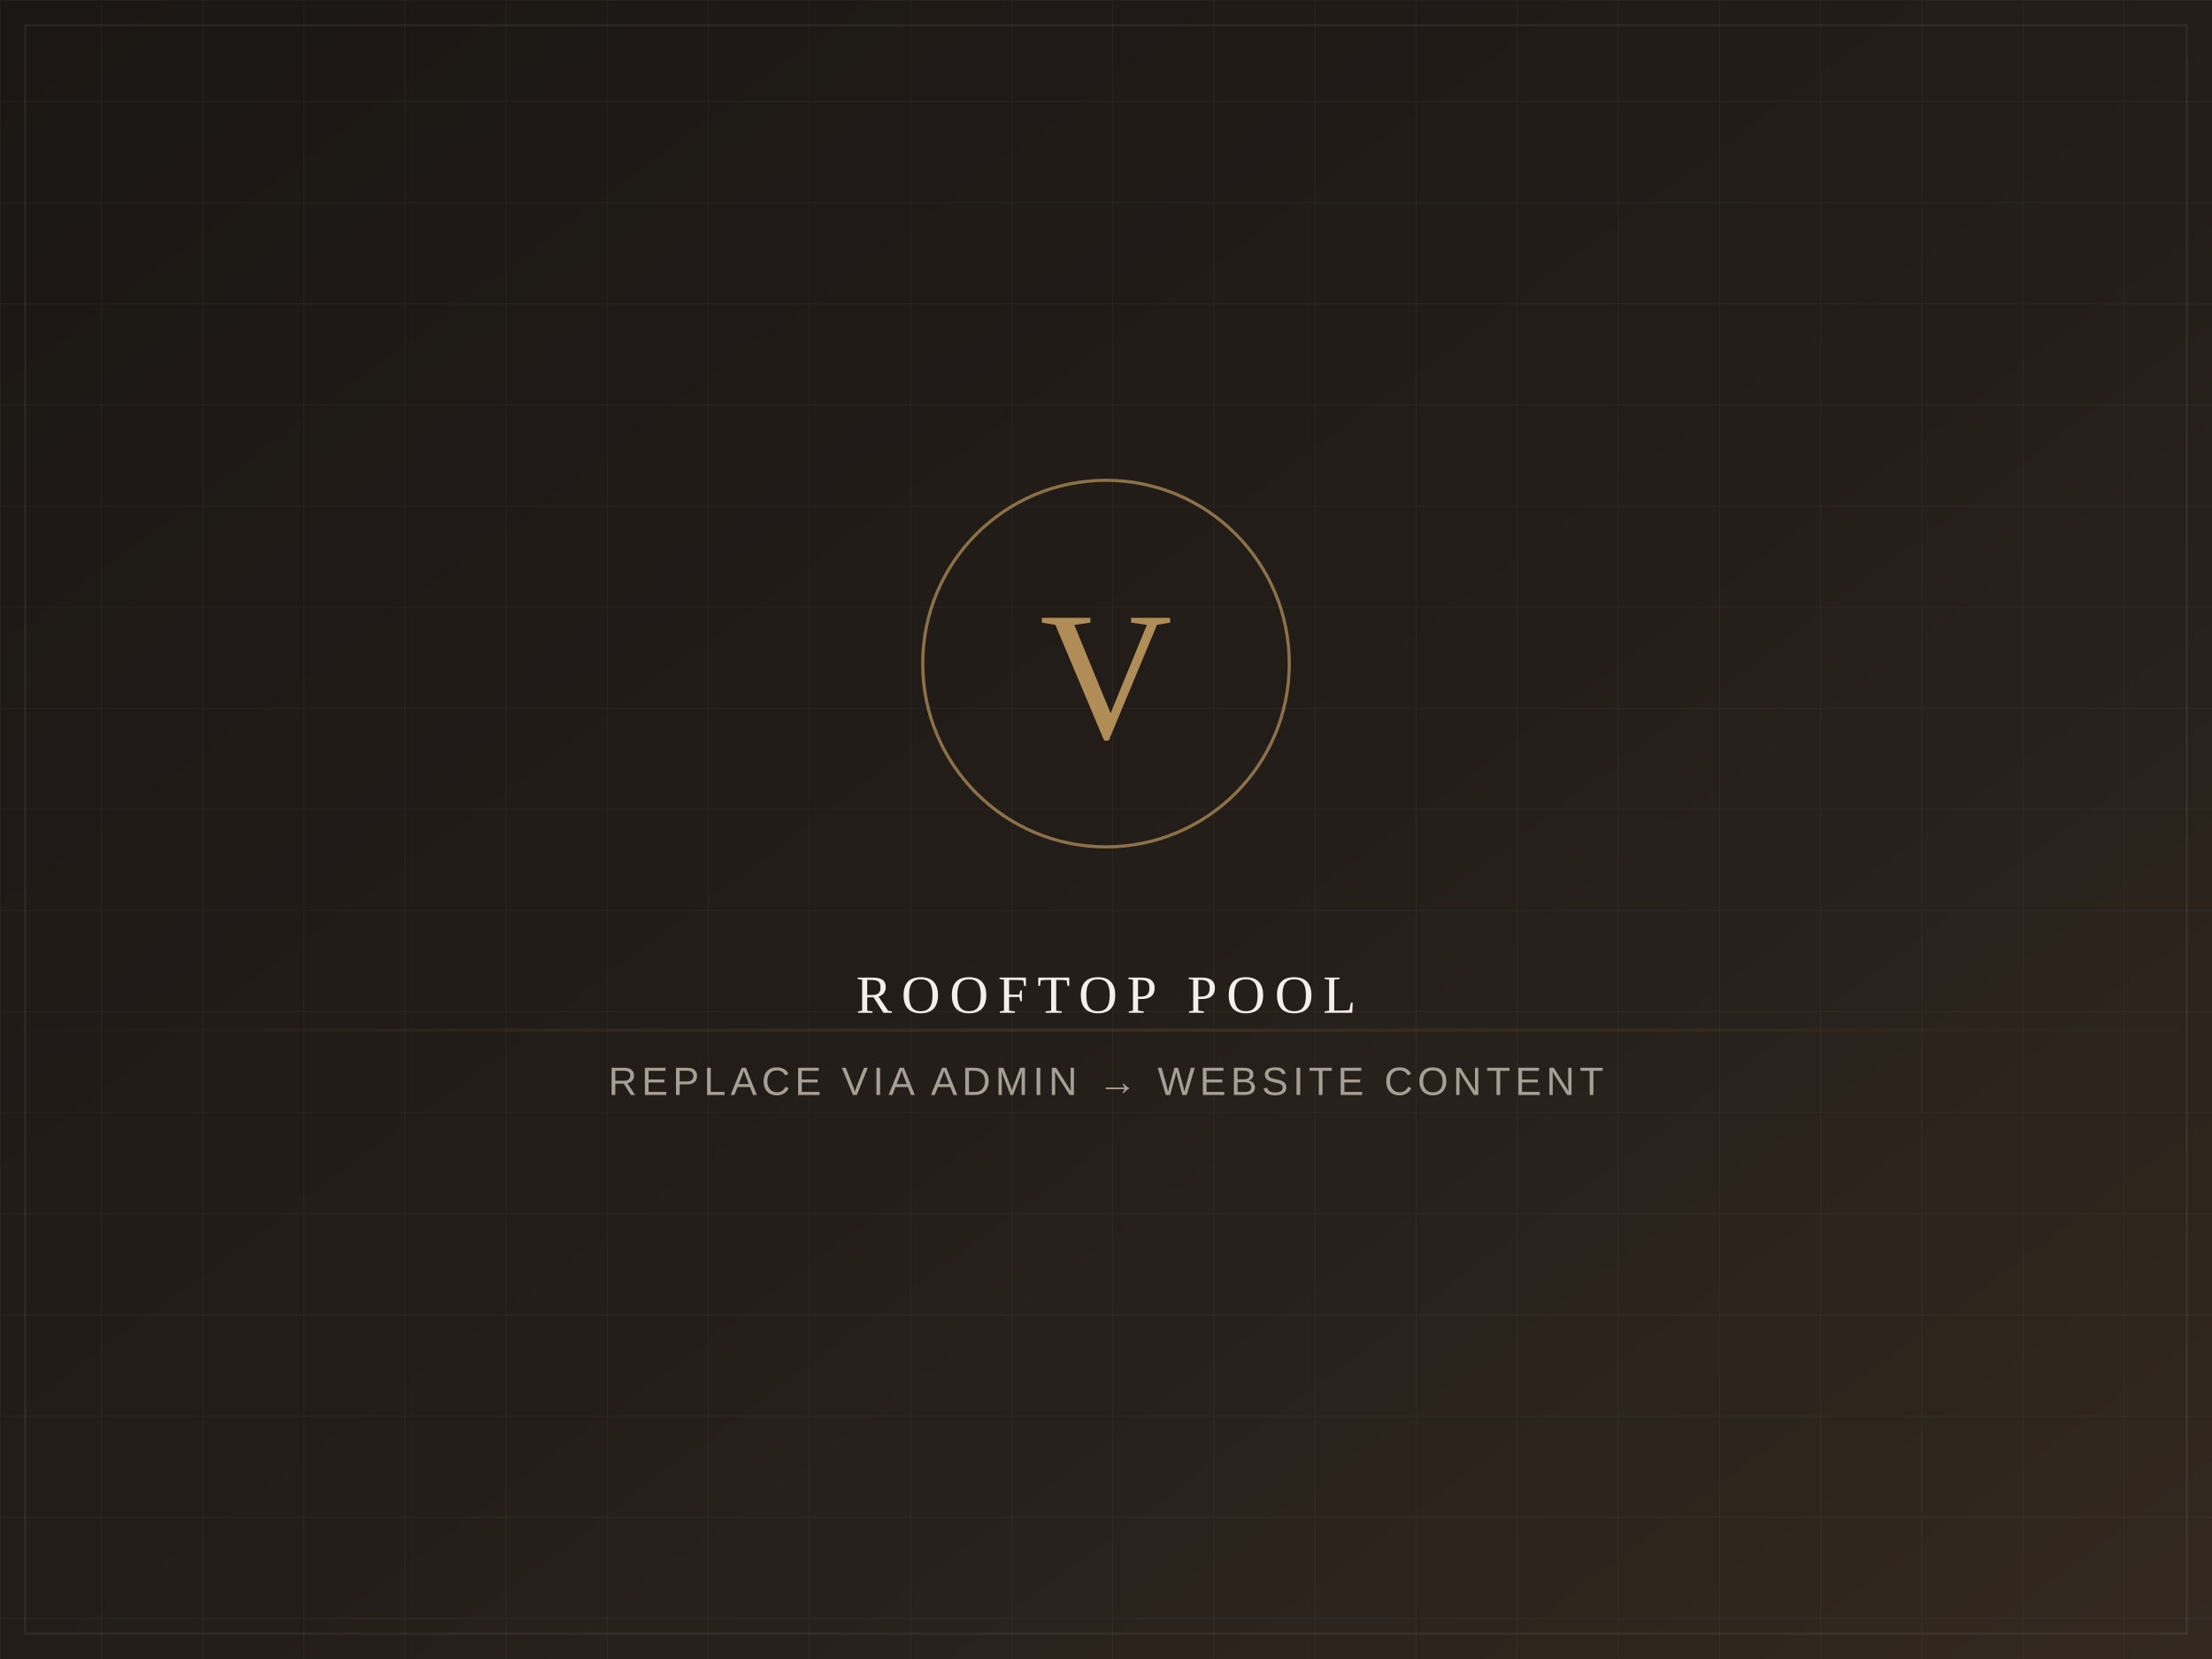
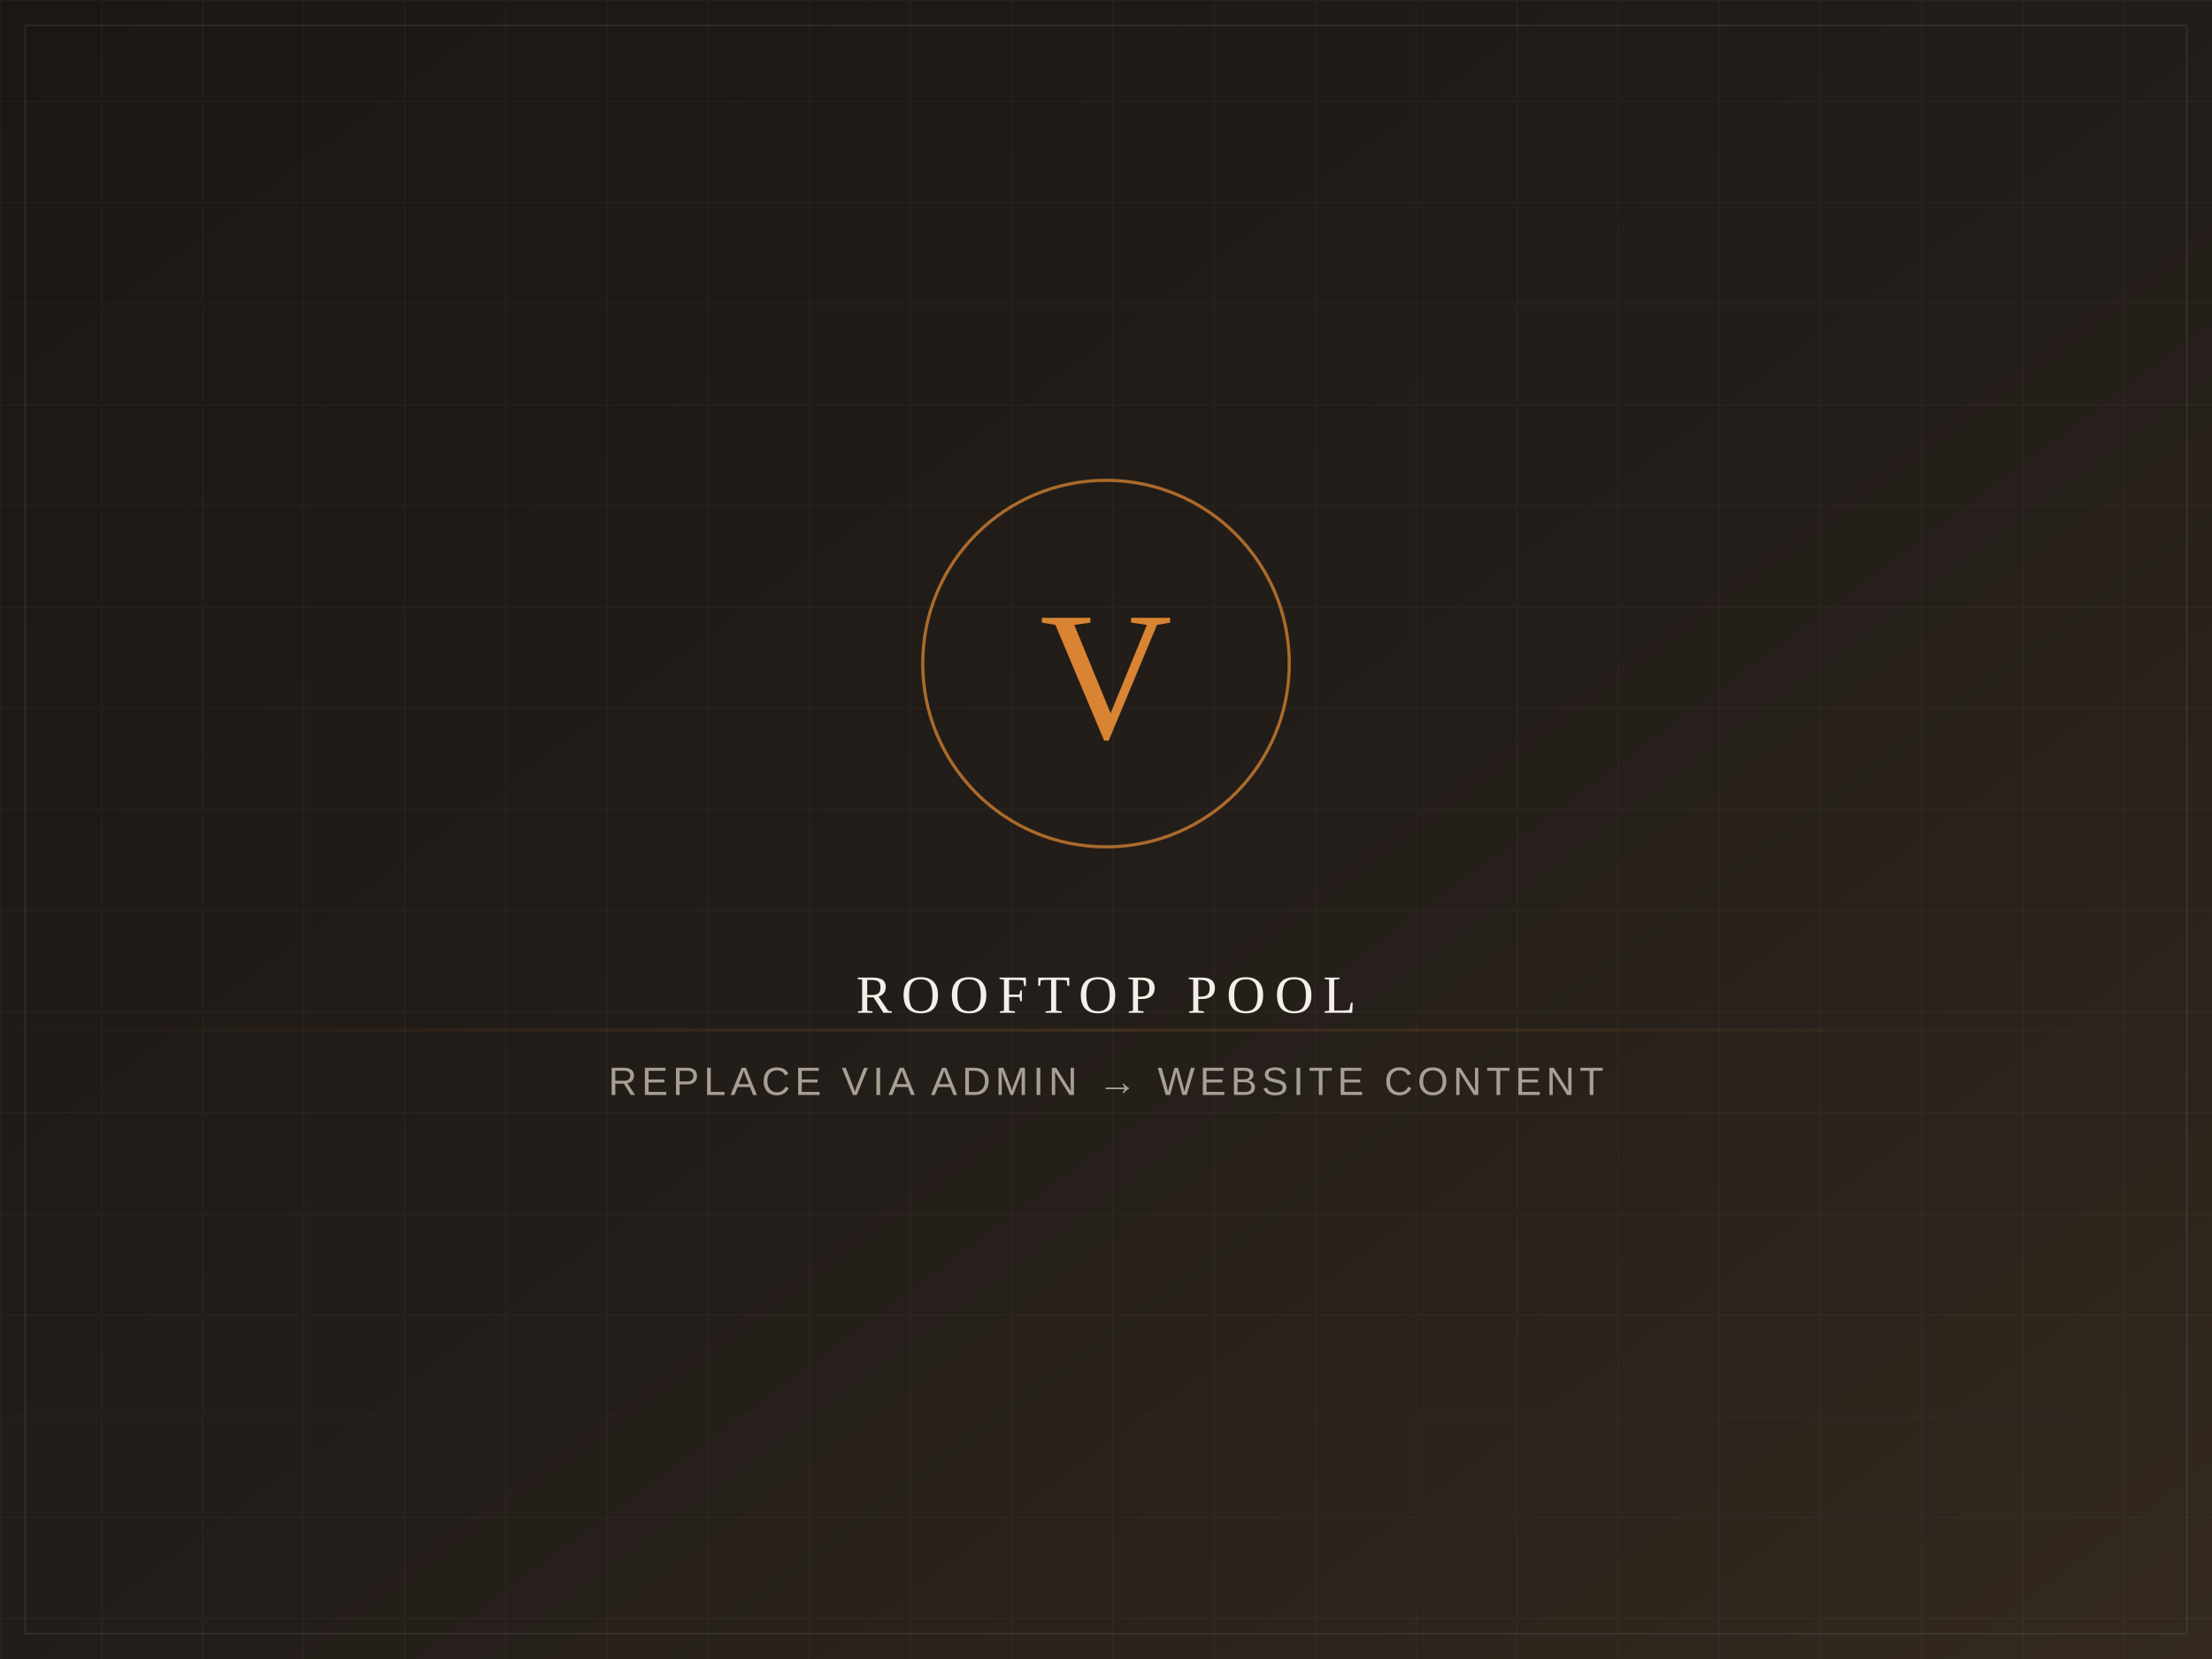
<svg xmlns="http://www.w3.org/2000/svg" width="1400" height="1050" viewBox="0 0 1400 1050" role="img" aria-label="Rooftop Pool placeholder image">
  <defs>
    <linearGradient id="bg-pool.svg" x1="0" y1="0" x2="1" y2="1">
      <stop offset="0%" stop-color="#1b1714" />
      <stop offset="55%" stop-color="#241e1a" />
      <stop offset="100%" stop-color="#33291f" />
    </linearGradient>
    <linearGradient id="sheen-pool.svg" x1="0" y1="0" x2="1" y2="0">
-       <stop offset="0%" stop-color="#b08d57" stop-opacity="0" />
-       <stop offset="50%" stop-color="#b08d57" stop-opacity="0.16" />
-       <stop offset="100%" stop-color="#b08d57" stop-opacity="0" />
+       <stop offset="0%" stop-color="#d88432" stop-opacity="0" />
+       <stop offset="50%" stop-color="#d88432" stop-opacity="0.16" />
+       <stop offset="100%" stop-color="#d88432" stop-opacity="0" />
    </linearGradient>
    <pattern id="grid-pool.svg" width="64" height="64" patternUnits="userSpaceOnUse">
      <path d="M64 0H0V64" fill="none" stroke="#ffffff" stroke-opacity="0.04" />
    </pattern>
  </defs>
  <rect width="1400" height="1050" fill="url(#bg-pool.svg)" />
  <rect width="1400" height="1050" fill="url(#grid-pool.svg)" />
  <rect x="0" y="651" width="1400" height="2" fill="url(#sheen-pool.svg)" />
  <g transform="translate(700 420)" text-anchor="middle">
-     <circle r="116" fill="none" stroke="#b08d57" stroke-width="2" stroke-opacity="0.75" />
-     <text y="47" font-family="Georgia, 'Times New Roman', serif" font-size="116" fill="#b08d57">V</text>
+     <circle r="116" fill="none" stroke="#d88432" stroke-width="2" stroke-opacity="0.75" />
+     <text y="47" font-family="Georgia, 'Times New Roman', serif" font-size="116" fill="#d88432">V</text>
  </g>
  <g text-anchor="middle" font-family="Georgia, 'Times New Roman', serif">
    <text x="700" y="641" font-size="34" fill="#f4efe8" letter-spacing="6">ROOFTOP POOL</text>
    <text x="700" y="693" font-size="25" fill="#a89f94" letter-spacing="3" font-family="Arial, Helvetica, sans-serif">REPLACE VIA ADMIN → WEBSITE CONTENT</text>
  </g>
  <rect x="16" y="16" width="1368" height="1018" fill="none" stroke="#ffffff" stroke-opacity="0.08" />
</svg>
